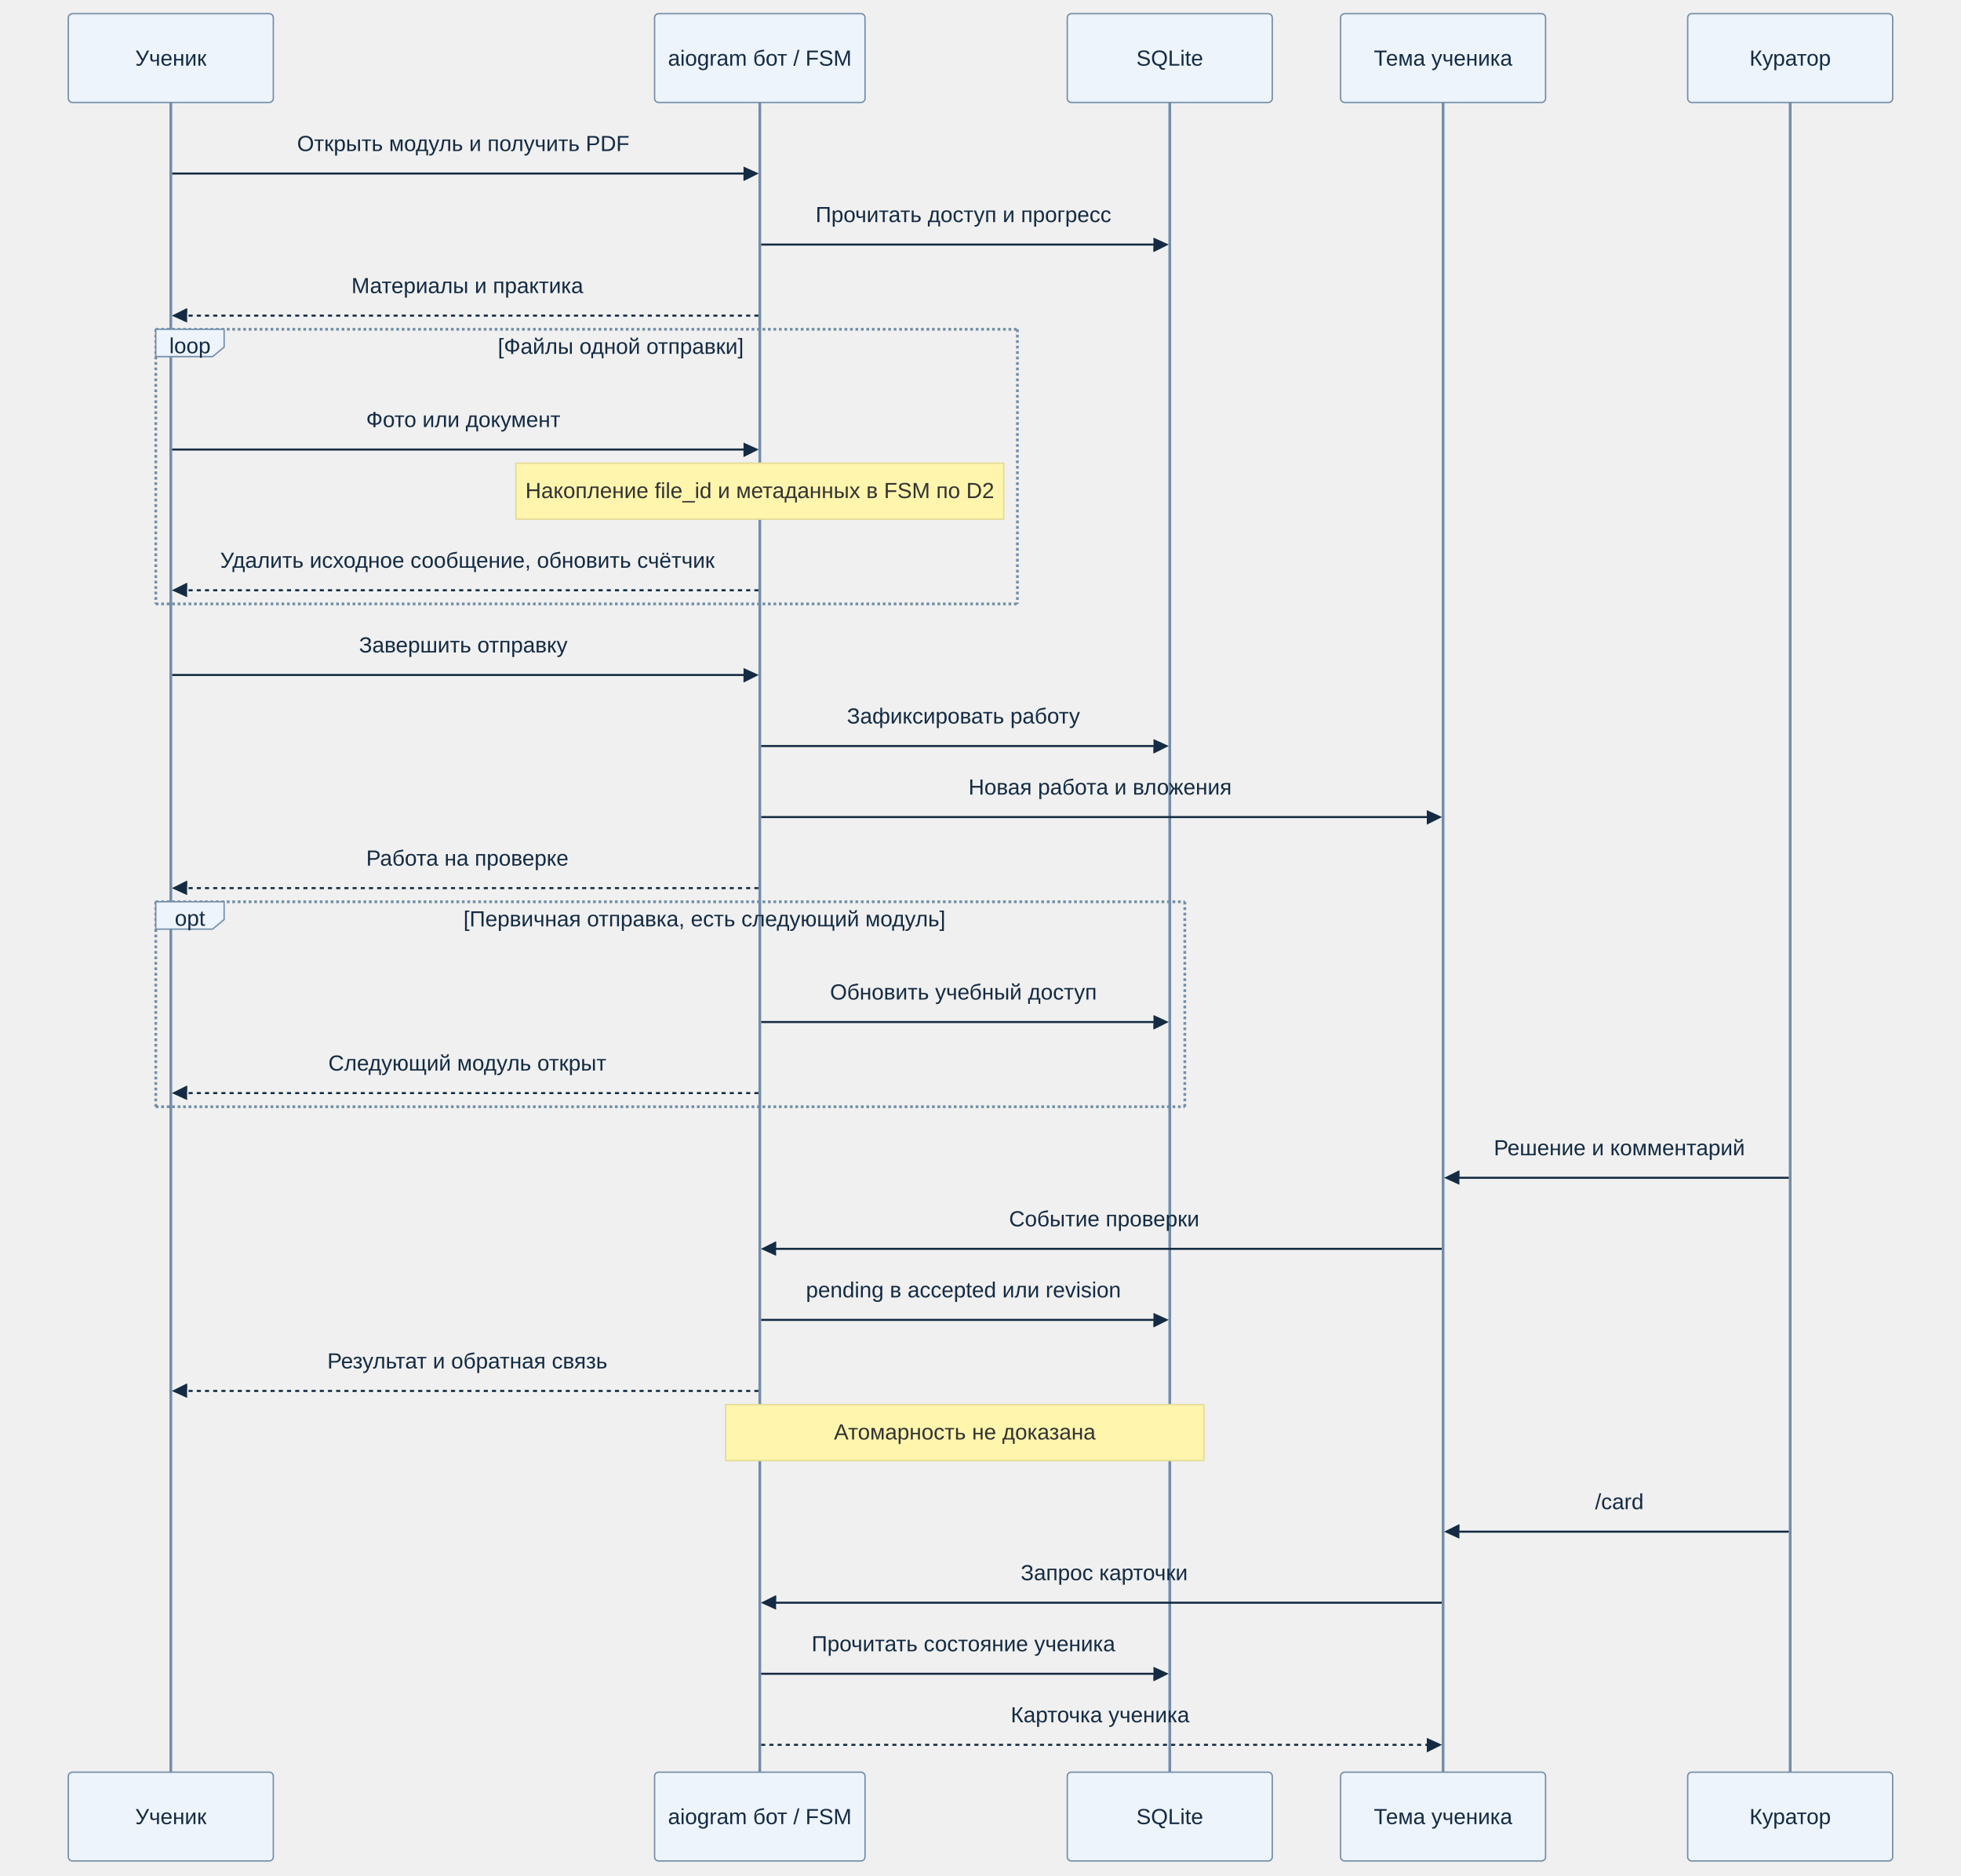
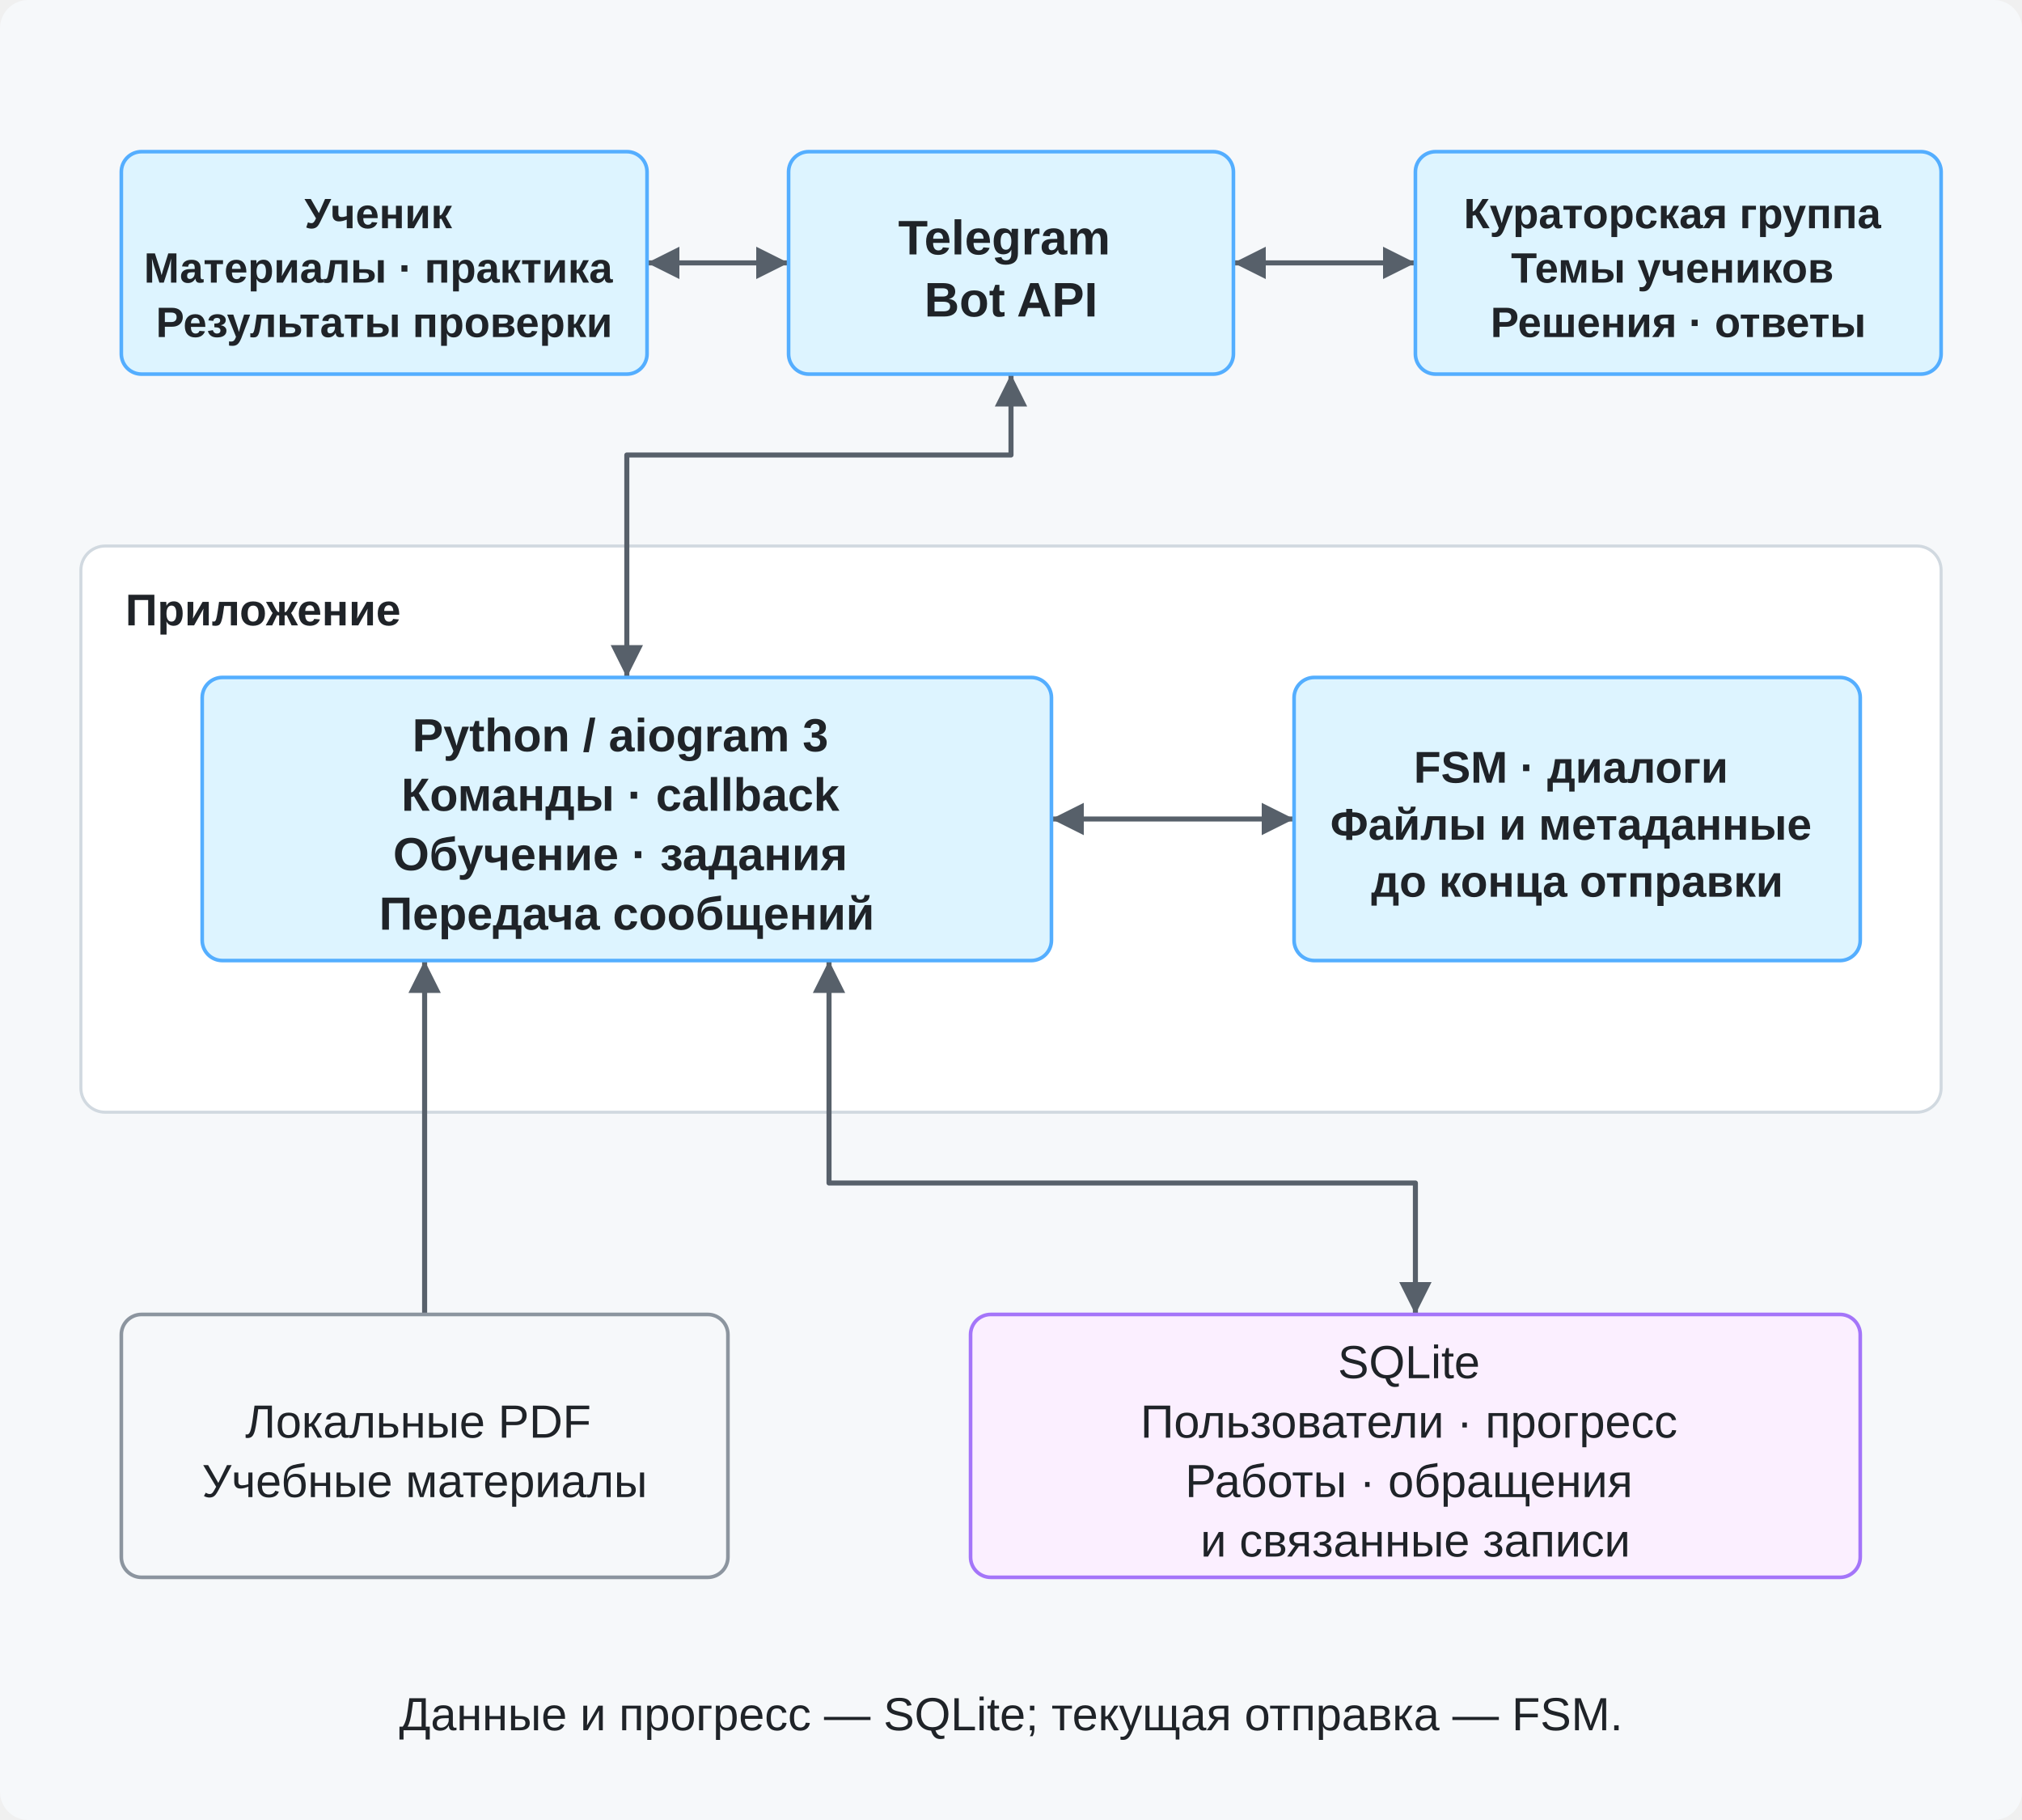
- <svg xmlns="http://www.w3.org/2000/svg" id="chart_paid_bot_interaction" width="100%" style="max-width: 1435px;" viewBox="-50 -10 1435 1373" role="graphics-document document" aria-roledescription="sequence">
-   <g>
-     <rect x="1185" y="1287" fill="#eaeaea" stroke="#666" width="150" height="65" name="C" rx="3" ry="3" class="actor actor-bottom" />
-     <text x="1260" y="1319.5" dominant-baseline="central" alignment-baseline="central" class="actor actor-box" style="text-anchor: middle; font-size: 16px; font-weight: 400; font-family: &quot;Segoe UI&quot;, Arial, sans-serif;">
-       <tspan x="1260" dy="0">Куратор</tspan>
+ <svg xmlns="http://www.w3.org/2000/svg" width="1000" height="900" viewBox="0 0 1000 900" role="img" aria-labelledby="title desc">
+   <defs>
+     <marker id="arrow" viewBox="0 0 10 10" refX="9" refY="5" markerWidth="8" markerHeight="8" orient="auto-start-reverse">
+       <path d="M 1 1 L 9 5 L 1 9 Z" fill="#57606a" />
+     </marker>
+   </defs>
+   <style>text{font-family:Segoe UI,Arial,sans-serif;fill:#1f2328} .line{fill:none;stroke:#57606a;stroke-width:2.5;stroke-linejoin:round;stroke-linecap:round} .stage{fill:#fff;stroke:#d1d9e0;stroke-width:1.5}</style>
+   <rect width="1000" height="900" rx="14" fill="#f6f8fa" />
+   <rect x="40" y="270" width="920" height="280" rx="12" class="stage" />
+   <text x="62" y="303.0" text-anchor="start" dominant-baseline="middle" font-size="22" font-weight="600">
+     <tspan x="62" dy="0.0">Приложение</tspan>
+   </text>
+   <path data-from="Student" data-to="API" d="M 320 130 H 390" class="line" marker-end="url(#arrow)" marker-start="url(#arrow)" />
+   <path data-from="API" data-to="Curator" d="M 610 130 H 700" class="line" marker-end="url(#arrow)" marker-start="url(#arrow)" />
+   <path data-from="API" data-to="Bot" d="M 500 185 V 225 H 310 V 335" class="line" marker-end="url(#arrow)" marker-start="url(#arrow)" />
+   <path data-from="Bot" data-to="FSM" d="M 520 405 H 640" class="line" marker-end="url(#arrow)" marker-start="url(#arrow)" />
+   <path data-from="Bot" data-to="DB" d="M 410 475 V 585 H 700 V 650" class="line" marker-end="url(#arrow)" marker-start="url(#arrow)" />
+   <path data-from="Assets" data-to="Bot" d="M 210 650 V 475" class="line" marker-end="url(#arrow)" />
+   <g id="node-Student">
+     <rect x="60" y="75" width="260" height="110" rx="10" fill="#ddf4ff" stroke="#54aeff" stroke-width="1.8" />
+     <text x="190.0" y="106.9" text-anchor="middle" dominant-baseline="middle" font-size="21" font-weight="600">
+       <tspan x="190.0" dy="0.0">Ученик</tspan>
+       <tspan x="190.0" dy="26.9">Материалы · практика</tspan>
+       <tspan x="190.0" dy="26.9">Результаты проверки</tspan>
    </text>
  </g>
-   <g>
-     <rect x="931" y="1287" fill="#eaeaea" stroke="#666" width="150" height="65" name="T" rx="3" ry="3" class="actor actor-bottom" />
-     <text x="1006" y="1319.5" dominant-baseline="central" alignment-baseline="central" class="actor actor-box" style="text-anchor: middle; font-size: 16px; font-weight: 400; font-family: &quot;Segoe UI&quot;, Arial, sans-serif;">
-       <tspan x="1006" dy="0">Тема ученика</tspan>
+   <g id="node-API">
+     <rect x="390" y="75" width="220" height="110" rx="10" fill="#ddf4ff" stroke="#54aeff" stroke-width="1.8" />
+     <text x="500.0" y="119.0" text-anchor="middle" dominant-baseline="middle" font-size="24" font-weight="600">
+       <tspan x="500.0" dy="0.0">Telegram</tspan>
+       <tspan x="500.0" dy="30.7">Bot API</tspan>
    </text>
  </g>
-   <g>
-     <rect x="731" y="1287" fill="#eaeaea" stroke="#666" width="150" height="65" name="D" rx="3" ry="3" class="actor actor-bottom" />
-     <text x="806" y="1319.5" dominant-baseline="central" alignment-baseline="central" class="actor actor-box" style="text-anchor: middle; font-size: 16px; font-weight: 400; font-family: &quot;Segoe UI&quot;, Arial, sans-serif;">
-       <tspan x="806" dy="0">SQLite</tspan>
+   <g id="node-Curator">
+     <rect x="700" y="75" width="260" height="110" rx="10" fill="#ddf4ff" stroke="#54aeff" stroke-width="1.8" />
+     <text x="830.0" y="106.9" text-anchor="middle" dominant-baseline="middle" font-size="21" font-weight="600">
+       <tspan x="830.0" dy="0.0">Кураторская группа</tspan>
+       <tspan x="830.0" dy="26.9">Темы учеников</tspan>
+       <tspan x="830.0" dy="26.9">Решения · ответы</tspan>
    </text>
  </g>
-   <g>
-     <rect x="429" y="1287" fill="#eaeaea" stroke="#666" width="154" height="65" name="B" rx="3" ry="3" class="actor actor-bottom" />
-     <text x="506" y="1319.5" dominant-baseline="central" alignment-baseline="central" class="actor actor-box" style="text-anchor: middle; font-size: 16px; font-weight: 400; font-family: &quot;Segoe UI&quot;, Arial, sans-serif;">
-       <tspan x="506" dy="0">aiogram бот / FSM</tspan>
+   <g id="node-Bot">
+     <rect x="100" y="335" width="420" height="140" rx="10" fill="#ddf4ff" stroke="#54aeff" stroke-width="1.8" />
+     <text x="310.0" y="365.0" text-anchor="middle" dominant-baseline="middle" font-size="23" font-weight="600">
+       <tspan x="310.0" dy="0.0">Python / aiogram 3</tspan>
+       <tspan x="310.0" dy="29.4">Команды · callback</tspan>
+       <tspan x="310.0" dy="29.4">Обучение · задания</tspan>
+       <tspan x="310.0" dy="29.4">Передача сообщений</tspan>
    </text>
  </g>
-   <g>
-     <rect x="0" y="1287" fill="#eaeaea" stroke="#666" width="150" height="65" name="U" rx="3" ry="3" class="actor actor-bottom" />
-     <text x="75" y="1319.5" dominant-baseline="central" alignment-baseline="central" class="actor actor-box" style="text-anchor: middle; font-size: 16px; font-weight: 400; font-family: &quot;Segoe UI&quot;, Arial, sans-serif;">
-       <tspan x="75" dy="0">Ученик</tspan>
+   <g id="node-FSM">
+     <rect x="640" y="335" width="280" height="140" rx="10" fill="#ddf4ff" stroke="#54aeff" stroke-width="1.8" />
+     <text x="780.0" y="380.8" text-anchor="middle" dominant-baseline="middle" font-size="22" font-weight="600">
+       <tspan x="780.0" dy="0.0">FSM · диалоги</tspan>
+       <tspan x="780.0" dy="28.2">Файлы и метаданные</tspan>
+       <tspan x="780.0" dy="28.2">до конца отправки</tspan>
    </text>
  </g>
-   <g>
-     <line id="actor4" x1="1260" y1="65" x2="1260" y2="1287" class="actor-line 200" stroke-width="0.5px" stroke="#999" name="C" />
-     <g id="root-4">
-       <rect x="1185" y="0" fill="#eaeaea" stroke="#666" width="150" height="65" name="C" rx="3" ry="3" class="actor actor-top" />
-       <text x="1260" y="32.5" dominant-baseline="central" alignment-baseline="central" class="actor actor-box" style="text-anchor: middle; font-size: 16px; font-weight: 400; font-family: &quot;Segoe UI&quot;, Arial, sans-serif;">
-         <tspan x="1260" dy="0">Куратор</tspan>
-       </text>
-     </g>
-   </g>
-   <g>
-     <line id="actor3" x1="1006" y1="65" x2="1006" y2="1287" class="actor-line 200" stroke-width="0.5px" stroke="#999" name="T" />
-     <g id="root-3">
-       <rect x="931" y="0" fill="#eaeaea" stroke="#666" width="150" height="65" name="T" rx="3" ry="3" class="actor actor-top" />
-       <text x="1006" y="32.5" dominant-baseline="central" alignment-baseline="central" class="actor actor-box" style="text-anchor: middle; font-size: 16px; font-weight: 400; font-family: &quot;Segoe UI&quot;, Arial, sans-serif;">
-         <tspan x="1006" dy="0">Тема ученика</tspan>
-       </text>
-     </g>
-   </g>
-   <g>
-     <line id="actor2" x1="806" y1="65" x2="806" y2="1287" class="actor-line 200" stroke-width="0.5px" stroke="#999" name="D" />
-     <g id="root-2">
-       <rect x="731" y="0" fill="#eaeaea" stroke="#666" width="150" height="65" name="D" rx="3" ry="3" class="actor actor-top" />
-       <text x="806" y="32.5" dominant-baseline="central" alignment-baseline="central" class="actor actor-box" style="text-anchor: middle; font-size: 16px; font-weight: 400; font-family: &quot;Segoe UI&quot;, Arial, sans-serif;">
-         <tspan x="806" dy="0">SQLite</tspan>
-       </text>
-     </g>
-   </g>
-   <g>
-     <line id="actor1" x1="506" y1="65" x2="506" y2="1287" class="actor-line 200" stroke-width="0.5px" stroke="#999" name="B" />
-     <g id="root-1">
-       <rect x="429" y="0" fill="#eaeaea" stroke="#666" width="154" height="65" name="B" rx="3" ry="3" class="actor actor-top" />
-       <text x="506" y="32.5" dominant-baseline="central" alignment-baseline="central" class="actor actor-box" style="text-anchor: middle; font-size: 16px; font-weight: 400; font-family: &quot;Segoe UI&quot;, Arial, sans-serif;">
-         <tspan x="506" dy="0">aiogram бот / FSM</tspan>
-       </text>
-     </g>
-   </g>
-   <g>
-     <line id="actor0" x1="75" y1="65" x2="75" y2="1287" class="actor-line 200" stroke-width="0.5px" stroke="#999" name="U" />
-     <g id="root-0">
-       <rect x="0" y="0" fill="#eaeaea" stroke="#666" width="150" height="65" name="U" rx="3" ry="3" class="actor actor-top" />
-       <text x="75" y="32.5" dominant-baseline="central" alignment-baseline="central" class="actor actor-box" style="text-anchor: middle; font-size: 16px; font-weight: 400; font-family: &quot;Segoe UI&quot;, Arial, sans-serif;">
-         <tspan x="75" dy="0">Ученик</tspan>
-       </text>
-     </g>
-   </g>
-   <style>#chart_paid_bot_interaction{font-family:Segoe UI,Arial,sans-serif;font-size:16px;fill:#142b43;}@keyframes edge-animation-frame{from{stroke-dashoffset:0;}}@keyframes dash{to{stroke-dashoffset:0;}}#chart_paid_bot_interaction .edge-animation-slow{stroke-dasharray:9,5!important;stroke-dashoffset:900;animation:dash 50s linear infinite;stroke-linecap:round;}#chart_paid_bot_interaction .edge-animation-fast{stroke-dasharray:9,5!important;stroke-dashoffset:900;animation:dash 20s linear infinite;stroke-linecap:round;}#chart_paid_bot_interaction .error-icon{fill:#faf7ed;}#chart_paid_bot_interaction .error-text{fill:#050812;stroke:#050812;}#chart_paid_bot_interaction .edge-thickness-normal{stroke-width:1px;}#chart_paid_bot_interaction .edge-thickness-thick{stroke-width:3.5px;}#chart_paid_bot_interaction .edge-pattern-solid{stroke-dasharray:0;}#chart_paid_bot_interaction .edge-thickness-invisible{stroke-width:0;fill:none;}#chart_paid_bot_interaction .edge-pattern-dashed{stroke-dasharray:3;}#chart_paid_bot_interaction .edge-pattern-dotted{stroke-dasharray:2;}#chart_paid_bot_interaction .marker{fill:#5c748c;stroke:#5c748c;}#chart_paid_bot_interaction .marker.cross{stroke:#5c748c;}#chart_paid_bot_interaction svg{font-family:Segoe UI,Arial,sans-serif;font-size:16px;}#chart_paid_bot_interaction p{margin:0;}#chart_paid_bot_interaction .actor{stroke:#738da9;fill:#edf4fb;}#chart_paid_bot_interaction text.actor&gt;tspan{fill:#142b43;stroke:none;}#chart_paid_bot_interaction .actor-line{stroke:#738da9;}#chart_paid_bot_interaction .innerArc{stroke-width:1.5;stroke-dasharray:none;}#chart_paid_bot_interaction .messageLine0{stroke-width:1.5;stroke-dasharray:none;stroke:#142b43;}#chart_paid_bot_interaction .messageLine1{stroke-width:1.5;stroke-dasharray:2,2;stroke:#142b43;}#chart_paid_bot_interaction #arrowhead path{fill:#142b43;stroke:#142b43;}#chart_paid_bot_interaction .sequenceNumber{fill:#a38b73;}#chart_paid_bot_interaction #sequencenumber{fill:#142b43;}#chart_paid_bot_interaction #crosshead path{fill:#142b43;stroke:#142b43;}#chart_paid_bot_interaction .messageText{fill:#142b43;stroke:none;}#chart_paid_bot_interaction .labelBox{stroke:#738da9;fill:#edf4fb;}#chart_paid_bot_interaction .labelText,#chart_paid_bot_interaction .labelText&gt;tspan{fill:#142b43;stroke:none;}#chart_paid_bot_interaction .loopText,#chart_paid_bot_interaction .loopText&gt;tspan{fill:#142b43;stroke:none;}#chart_paid_bot_interaction .loopLine{stroke-width:2px;stroke-dasharray:2,2;stroke:#738da9;fill:#738da9;}#chart_paid_bot_interaction .note{stroke:hsl(52.683, 60%, 73.922%);fill:#fff5ad;}#chart_paid_bot_interaction .noteText,#chart_paid_bot_interaction .noteText&gt;tspan{fill:#333;stroke:none;}#chart_paid_bot_interaction .activation0{fill:#eef5ee;stroke:hsl(120, 25.926%, 84.706%);}#chart_paid_bot_interaction .activation1{fill:#eef5ee;stroke:hsl(120, 25.926%, 84.706%);}#chart_paid_bot_interaction .activation2{fill:#eef5ee;stroke:hsl(120, 25.926%, 84.706%);}#chart_paid_bot_interaction .actorPopupMenu{position:absolute;}#chart_paid_bot_interaction .actorPopupMenuPanel{position:absolute;fill:#edf4fb;box-shadow:0px 8px 16px 0px rgba(0,0,0,0.2);filter:drop-shadow(3px 5px 2px rgb(0 0 0 / 0.4));}#chart_paid_bot_interaction .actor-man line{stroke:#738da9;fill:#edf4fb;}#chart_paid_bot_interaction .actor-man circle,#chart_paid_bot_interaction line{stroke:#738da9;fill:#edf4fb;stroke-width:2px;}#chart_paid_bot_interaction :root{--mermaid-font-family:Segoe UI,Arial,sans-serif;}</style>
-   <g />
-   <defs>
-     <symbol id="computer" width="24" height="24">
-       <path transform="scale(.5)" d="M2 2v13h20v-13h-20zm18 11h-16v-9h16v9zm-10.228 6l.466-1h3.524l.467 1h-4.457zm14.228 3h-24l2-6h2.104l-1.33 4h18.45l-1.297-4h2.073l2 6zm-5-10h-14v-7h14v7z" />
-     </symbol>
-   </defs>
-   <defs>
-     <symbol id="database" fill-rule="evenodd" clip-rule="evenodd">
-       <path transform="scale(.5)" d="M12.258.001l.256.004.255.005.253.008.251.01.249.012.247.015.246.016.242.019.241.02.239.023.236.024.233.027.231.028.229.031.225.032.223.034.22.036.217.038.214.04.211.041.208.043.205.045.201.046.198.048.194.05.191.051.187.053.183.054.18.056.175.057.172.059.168.06.163.061.16.063.155.064.15.066.074.033.073.033.071.034.07.034.069.035.068.035.067.035.066.035.064.036.064.036.062.036.06.036.06.037.058.037.058.037.055.038.055.038.053.038.052.038.051.039.05.039.048.039.047.039.045.04.044.04.043.04.041.04.04.041.039.041.037.041.036.041.034.041.033.042.032.042.03.042.029.042.027.042.026.043.024.043.023.043.021.043.02.043.018.044.017.043.015.044.013.044.012.044.011.045.009.044.007.045.006.045.004.045.002.045.001.045v17l-.001.045-.002.045-.004.045-.006.045-.007.045-.009.044-.011.045-.012.044-.013.044-.015.044-.017.043-.018.044-.02.043-.021.043-.023.043-.024.043-.026.043-.027.042-.029.042-.03.042-.032.042-.033.042-.034.041-.036.041-.037.041-.039.041-.04.041-.041.04-.043.04-.044.04-.045.04-.047.039-.048.039-.05.039-.051.039-.052.038-.053.038-.055.038-.055.038-.058.037-.058.037-.06.037-.06.036-.062.036-.064.036-.064.036-.066.035-.067.035-.068.035-.069.035-.07.034-.071.034-.073.033-.074.033-.15.066-.155.064-.16.063-.163.061-.168.06-.172.059-.175.057-.18.056-.183.054-.187.053-.191.051-.194.05-.198.048-.201.046-.205.045-.208.043-.211.041-.214.04-.217.038-.22.036-.223.034-.225.032-.229.031-.231.028-.233.027-.236.024-.239.023-.241.02-.242.019-.246.016-.247.015-.249.012-.251.01-.253.008-.255.005-.256.004-.258.001-.258-.001-.256-.004-.255-.005-.253-.008-.251-.01-.249-.012-.247-.015-.245-.016-.243-.019-.241-.02-.238-.023-.236-.024-.234-.027-.231-.028-.228-.031-.226-.032-.223-.034-.22-.036-.217-.038-.214-.04-.211-.041-.208-.043-.204-.045-.201-.046-.198-.048-.195-.05-.19-.051-.187-.053-.184-.054-.179-.056-.176-.057-.172-.059-.167-.06-.164-.061-.159-.063-.155-.064-.151-.066-.074-.033-.072-.033-.072-.034-.07-.034-.069-.035-.068-.035-.067-.035-.066-.035-.064-.036-.063-.036-.062-.036-.061-.036-.06-.037-.058-.037-.057-.037-.056-.038-.055-.038-.053-.038-.052-.038-.051-.039-.049-.039-.049-.039-.046-.039-.046-.04-.044-.04-.043-.04-.041-.04-.04-.041-.039-.041-.037-.041-.036-.041-.034-.041-.033-.042-.032-.042-.03-.042-.029-.042-.027-.042-.026-.043-.024-.043-.023-.043-.021-.043-.02-.043-.018-.044-.017-.043-.015-.044-.013-.044-.012-.044-.011-.045-.009-.044-.007-.045-.006-.045-.004-.045-.002-.045-.001-.045v-17l.001-.045.002-.045.004-.045.006-.045.007-.045.009-.044.011-.045.012-.044.013-.044.015-.044.017-.043.018-.044.02-.043.021-.043.023-.043.024-.043.026-.043.027-.042.029-.042.03-.042.032-.042.033-.042.034-.041.036-.041.037-.041.039-.041.04-.041.041-.04.043-.04.044-.04.046-.04.046-.039.049-.039.049-.039.051-.039.052-.038.053-.038.055-.038.056-.038.057-.037.058-.037.06-.037.061-.036.062-.036.063-.036.064-.036.066-.035.067-.035.068-.035.069-.035.07-.034.072-.034.072-.033.074-.033.151-.066.155-.064.159-.063.164-.061.167-.06.172-.059.176-.057.179-.056.184-.054.187-.053.19-.051.195-.05.198-.048.201-.046.204-.045.208-.043.211-.041.214-.04.217-.038.22-.036.223-.034.226-.032.228-.031.231-.028.234-.027.236-.024.238-.023.241-.02.243-.019.245-.016.247-.015.249-.012.251-.01.253-.008.255-.005.256-.004.258-.001.258.001zm-9.258 20.499v.01l.001.021.003.021.004.022.005.021.006.022.007.022.009.023.01.022.011.023.012.023.013.023.015.023.016.024.017.023.018.024.019.024.021.024.022.025.023.024.024.025.052.049.056.05.061.051.066.051.07.051.075.051.079.052.084.052.088.052.092.052.097.052.102.051.105.052.11.052.114.051.119.051.123.051.127.05.131.05.135.05.139.048.144.049.147.047.152.047.155.047.16.045.163.045.167.043.171.043.176.041.178.041.183.039.187.039.19.037.194.035.197.035.202.033.204.031.209.03.212.029.216.027.219.025.222.024.226.021.23.02.233.018.236.016.24.015.243.012.246.01.249.008.253.005.256.004.259.001.26-.001.257-.004.254-.005.25-.008.247-.011.244-.012.241-.014.237-.016.233-.018.231-.021.226-.021.224-.024.22-.026.216-.027.212-.028.21-.031.205-.031.202-.034.198-.034.194-.036.191-.037.187-.039.183-.04.179-.04.175-.042.172-.043.168-.044.163-.045.16-.046.155-.046.152-.047.148-.048.143-.049.139-.049.136-.05.131-.05.126-.05.123-.051.118-.052.114-.051.11-.052.106-.052.101-.052.096-.052.092-.052.088-.053.083-.051.079-.052.074-.052.07-.051.065-.051.06-.051.056-.05.051-.05.023-.024.023-.025.021-.024.02-.024.019-.024.018-.024.017-.024.015-.023.014-.024.013-.023.012-.023.01-.023.01-.022.008-.022.006-.022.006-.022.004-.022.004-.021.001-.021.001-.021v-4.127l-.077.055-.08.053-.083.054-.085.053-.087.052-.09.052-.093.051-.095.05-.097.05-.1.049-.102.049-.105.048-.106.047-.109.047-.111.046-.114.045-.115.045-.118.044-.12.043-.122.042-.124.042-.126.041-.128.04-.13.04-.132.038-.134.038-.135.037-.138.037-.139.035-.142.035-.143.034-.144.033-.147.032-.148.031-.15.03-.151.03-.153.029-.154.027-.156.027-.158.026-.159.025-.161.024-.162.023-.163.022-.165.021-.166.02-.167.019-.169.018-.169.017-.171.016-.173.015-.173.014-.175.013-.175.012-.177.011-.178.01-.179.008-.179.008-.181.006-.182.005-.182.004-.184.003-.184.002h-.37l-.184-.002-.184-.003-.182-.004-.182-.005-.181-.006-.179-.008-.179-.008-.178-.01-.176-.011-.176-.012-.175-.013-.173-.014-.172-.015-.171-.016-.17-.017-.169-.018-.167-.019-.166-.02-.165-.021-.163-.022-.162-.023-.161-.024-.159-.025-.157-.026-.156-.027-.155-.027-.153-.029-.151-.03-.15-.03-.148-.031-.146-.032-.145-.033-.143-.034-.141-.035-.14-.035-.137-.037-.136-.037-.134-.038-.132-.038-.13-.04-.128-.04-.126-.041-.124-.042-.122-.042-.12-.044-.117-.043-.116-.045-.113-.045-.112-.046-.109-.047-.106-.047-.105-.048-.102-.049-.1-.049-.097-.05-.095-.05-.093-.052-.09-.051-.087-.052-.085-.053-.083-.054-.08-.054-.077-.054v4.127zm0-5.654v.011l.001.021.003.021.004.021.005.022.006.022.007.022.009.022.01.022.011.023.012.023.013.023.015.024.016.023.017.024.018.024.019.024.021.024.022.024.023.025.024.024.052.05.056.05.061.05.066.051.07.051.075.052.079.051.084.052.088.052.092.052.097.052.102.052.105.052.11.051.114.051.119.052.123.05.127.051.131.05.135.049.139.049.144.048.147.048.152.047.155.046.16.045.163.045.167.044.171.042.176.042.178.04.183.04.187.038.19.037.194.036.197.034.202.033.204.032.209.03.212.028.216.027.219.025.222.024.226.022.23.02.233.018.236.016.24.014.243.012.246.01.249.008.253.006.256.003.259.001.26-.001.257-.003.254-.006.25-.008.247-.01.244-.012.241-.015.237-.016.233-.018.231-.02.226-.022.224-.024.22-.025.216-.027.212-.029.21-.03.205-.032.202-.033.198-.035.194-.036.191-.037.187-.039.183-.039.179-.041.175-.042.172-.043.168-.044.163-.045.16-.045.155-.047.152-.047.148-.048.143-.048.139-.05.136-.049.131-.05.126-.051.123-.051.118-.051.114-.052.11-.052.106-.052.101-.052.096-.052.092-.052.088-.052.083-.052.079-.052.074-.051.07-.052.065-.051.06-.05.056-.051.051-.049.023-.025.023-.024.021-.025.02-.024.019-.024.018-.024.017-.024.015-.023.014-.023.013-.024.012-.022.01-.023.01-.023.008-.022.006-.022.006-.022.004-.021.004-.022.001-.021.001-.021v-4.139l-.077.054-.08.054-.083.054-.085.052-.087.053-.09.051-.093.051-.095.051-.097.05-.1.049-.102.049-.105.048-.106.047-.109.047-.111.046-.114.045-.115.044-.118.044-.12.044-.122.042-.124.042-.126.041-.128.04-.13.039-.132.039-.134.038-.135.037-.138.036-.139.036-.142.035-.143.033-.144.033-.147.033-.148.031-.15.03-.151.03-.153.028-.154.028-.156.027-.158.026-.159.025-.161.024-.162.023-.163.022-.165.021-.166.02-.167.019-.169.018-.169.017-.171.016-.173.015-.173.014-.175.013-.175.012-.177.011-.178.009-.179.009-.179.007-.181.007-.182.005-.182.004-.184.003-.184.002h-.37l-.184-.002-.184-.003-.182-.004-.182-.005-.181-.007-.179-.007-.179-.009-.178-.009-.176-.011-.176-.012-.175-.013-.173-.014-.172-.015-.171-.016-.17-.017-.169-.018-.167-.019-.166-.02-.165-.021-.163-.022-.162-.023-.161-.024-.159-.025-.157-.026-.156-.027-.155-.028-.153-.028-.151-.03-.15-.03-.148-.031-.146-.033-.145-.033-.143-.033-.141-.035-.14-.036-.137-.036-.136-.037-.134-.038-.132-.039-.13-.039-.128-.04-.126-.041-.124-.042-.122-.043-.12-.043-.117-.044-.116-.044-.113-.046-.112-.046-.109-.046-.106-.047-.105-.048-.102-.049-.1-.049-.097-.05-.095-.051-.093-.051-.09-.051-.087-.053-.085-.052-.083-.054-.08-.054-.077-.054v4.139zm0-5.666v.011l.001.02.003.022.004.021.005.022.006.021.007.022.009.023.01.022.011.023.012.023.013.023.015.023.016.024.017.024.018.023.019.024.021.025.022.024.023.024.024.025.052.05.056.05.061.05.066.051.07.051.075.052.079.051.084.052.088.052.092.052.097.052.102.052.105.051.11.052.114.051.119.051.123.051.127.05.131.05.135.05.139.049.144.048.147.048.152.047.155.046.16.045.163.045.167.043.171.043.176.042.178.04.183.04.187.038.19.037.194.036.197.034.202.033.204.032.209.03.212.028.216.027.219.025.222.024.226.021.23.02.233.018.236.017.24.014.243.012.246.01.249.008.253.006.256.003.259.001.26-.001.257-.003.254-.006.25-.008.247-.01.244-.013.241-.014.237-.016.233-.018.231-.02.226-.022.224-.024.22-.025.216-.027.212-.029.21-.03.205-.032.202-.033.198-.035.194-.036.191-.037.187-.039.183-.039.179-.041.175-.042.172-.043.168-.044.163-.045.16-.045.155-.047.152-.047.148-.048.143-.049.139-.049.136-.049.131-.051.126-.05.123-.051.118-.052.114-.051.11-.052.106-.052.101-.052.096-.052.092-.052.088-.052.083-.052.079-.052.074-.052.07-.051.065-.051.06-.051.056-.05.051-.049.023-.025.023-.025.021-.024.02-.024.019-.024.018-.024.017-.024.015-.023.014-.024.013-.023.012-.023.01-.022.01-.023.008-.022.006-.022.006-.022.004-.022.004-.021.001-.021.001-.021v-4.153l-.077.054-.08.054-.083.053-.085.053-.087.053-.09.051-.093.051-.095.051-.097.05-.1.049-.102.048-.105.048-.106.048-.109.046-.111.046-.114.046-.115.044-.118.044-.12.043-.122.043-.124.042-.126.041-.128.04-.13.039-.132.039-.134.038-.135.037-.138.036-.139.036-.142.034-.143.034-.144.033-.147.032-.148.032-.15.03-.151.03-.153.028-.154.028-.156.027-.158.026-.159.024-.161.024-.162.023-.163.023-.165.021-.166.02-.167.019-.169.018-.169.017-.171.016-.173.015-.173.014-.175.013-.175.012-.177.01-.178.01-.179.009-.179.007-.181.006-.182.006-.182.004-.184.003-.184.001-.185.001-.185-.001-.184-.001-.184-.003-.182-.004-.182-.006-.181-.006-.179-.007-.179-.009-.178-.01-.176-.01-.176-.012-.175-.013-.173-.014-.172-.015-.171-.016-.17-.017-.169-.018-.167-.019-.166-.02-.165-.021-.163-.023-.162-.023-.161-.024-.159-.024-.157-.026-.156-.027-.155-.028-.153-.028-.151-.03-.15-.03-.148-.032-.146-.032-.145-.033-.143-.034-.141-.034-.14-.036-.137-.036-.136-.037-.134-.038-.132-.039-.13-.039-.128-.041-.126-.041-.124-.041-.122-.043-.12-.043-.117-.044-.116-.044-.113-.046-.112-.046-.109-.046-.106-.048-.105-.048-.102-.048-.1-.05-.097-.049-.095-.051-.093-.051-.09-.052-.087-.052-.085-.053-.083-.053-.08-.054-.077-.054v4.153zm8.74-8.179l-.257.004-.254.005-.25.008-.247.011-.244.012-.241.014-.237.016-.233.018-.231.021-.226.022-.224.023-.22.026-.216.027-.212.028-.21.031-.205.032-.202.033-.198.034-.194.036-.191.038-.187.038-.183.04-.179.041-.175.042-.172.043-.168.043-.163.045-.16.046-.155.046-.152.048-.148.048-.143.048-.139.049-.136.05-.131.05-.126.051-.123.051-.118.051-.114.052-.11.052-.106.052-.101.052-.096.052-.092.052-.088.052-.083.052-.079.052-.074.051-.07.052-.065.051-.06.05-.056.05-.051.05-.023.025-.023.024-.021.024-.02.025-.019.024-.018.024-.017.023-.015.024-.014.023-.013.023-.012.023-.01.023-.01.022-.008.022-.006.023-.006.021-.004.022-.004.021-.001.021-.001.021.001.021.001.021.004.021.004.022.006.021.006.023.008.022.01.022.01.023.012.023.013.023.014.023.015.024.017.023.018.024.019.024.02.025.021.024.023.024.023.025.051.05.056.05.06.05.065.051.07.052.074.051.079.052.083.052.088.052.092.052.096.052.101.052.106.052.11.052.114.052.118.051.123.051.126.051.131.05.136.05.139.049.143.048.148.048.152.048.155.046.16.046.163.045.168.043.172.043.175.042.179.041.183.04.187.038.191.038.194.036.198.034.202.033.205.032.21.031.212.028.216.027.22.026.224.023.226.022.231.021.233.018.237.016.241.014.244.012.247.011.25.008.254.005.257.004.26.001.26-.001.257-.004.254-.005.25-.008.247-.011.244-.012.241-.014.237-.016.233-.018.231-.021.226-.022.224-.023.22-.026.216-.027.212-.028.21-.031.205-.032.202-.033.198-.034.194-.036.191-.038.187-.038.183-.04.179-.041.175-.042.172-.043.168-.043.163-.045.16-.046.155-.046.152-.048.148-.048.143-.048.139-.049.136-.05.131-.05.126-.051.123-.051.118-.051.114-.052.11-.052.106-.052.101-.052.096-.052.092-.052.088-.052.083-.052.079-.052.074-.051.07-.052.065-.051.06-.05.056-.05.051-.05.023-.025.023-.024.021-.024.02-.025.019-.024.018-.024.017-.023.015-.024.014-.023.013-.023.012-.023.01-.023.01-.022.008-.022.006-.023.006-.021.004-.022.004-.021.001-.021.001-.021-.001-.021-.001-.021-.004-.021-.004-.022-.006-.021-.006-.023-.008-.022-.01-.022-.01-.023-.012-.023-.013-.023-.014-.023-.015-.024-.017-.023-.018-.024-.019-.024-.02-.025-.021-.024-.023-.024-.023-.025-.051-.05-.056-.05-.06-.05-.065-.051-.07-.052-.074-.051-.079-.052-.083-.052-.088-.052-.092-.052-.096-.052-.101-.052-.106-.052-.11-.052-.114-.052-.118-.051-.123-.051-.126-.051-.131-.05-.136-.05-.139-.049-.143-.048-.148-.048-.152-.048-.155-.046-.16-.046-.163-.045-.168-.043-.172-.043-.175-.042-.179-.041-.183-.04-.187-.038-.191-.038-.194-.036-.198-.034-.202-.033-.205-.032-.21-.031-.212-.028-.216-.027-.22-.026-.224-.023-.226-.022-.231-.021-.233-.018-.237-.016-.241-.014-.244-.012-.247-.011-.25-.008-.254-.005-.257-.004-.26-.001-.26.001z" />
-     </symbol>
-   </defs>
-   <defs>
-     <symbol id="clock" width="24" height="24">
-       <path transform="scale(.5)" d="M12 2c5.514 0 10 4.486 10 10s-4.486 10-10 10-10-4.486-10-10 4.486-10 10-10zm0-2c-6.627 0-12 5.373-12 12s5.373 12 12 12 12-5.373 12-12-5.373-12-12-12zm5.848 12.459c.202.038.202.333.001.372-1.907.361-6.045 1.111-6.547 1.111-.719 0-1.301-.582-1.301-1.301 0-.512.77-5.447 1.125-7.445.034-.192.312-.181.343.014l.985 6.238 5.394 1.011z" />
-     </symbol>
-   </defs>
-   <defs>
-     <marker id="arrowhead" refX="7.9" refY="5" markerUnits="userSpaceOnUse" markerWidth="12" markerHeight="12" orient="auto-start-reverse">
-       <path d="M -1 0 L 10 5 L 0 10 z" />
-     </marker>
-   </defs>
-   <defs>
-     <marker id="crosshead" markerWidth="15" markerHeight="8" orient="auto" refX="4" refY="4.5">
-       <path fill="none" stroke="#000000" stroke-width="1pt" d="M 1,2 L 6,7 M 6,2 L 1,7" style="stroke-dasharray: 0, 0;" />
-     </marker>
-   </defs>
-   <defs>
-     <marker id="filled-head" refX="15.5" refY="7" markerWidth="20" markerHeight="28" orient="auto">
-       <path d="M 18,7 L9,13 L14,7 L9,1 Z" />
-     </marker>
-   </defs>
-   <defs>
-     <marker id="sequencenumber" refX="15" refY="15" markerWidth="60" markerHeight="40" orient="auto">
-       <circle cx="15" cy="15" r="6" />
-     </marker>
-   </defs>
-   <g>
-     <rect x="327.5" y="329" fill="#EDF2AE" stroke="#666" width="357" height="41" class="note" />
-     <text x="506" y="334" text-anchor="middle" dominant-baseline="middle" alignment-baseline="middle" class="noteText" dy="1em" style="font-family: &quot;Segoe UI&quot;, Arial, sans-serif; font-size: 16px; font-weight: 400;">
-       <tspan x="506">Накопление file_id и метаданных в FSM по D2</tspan>
+   <g id="node-DB">
+     <rect x="480" y="650" width="440" height="130" rx="10" fill="#fbefff" stroke="#a475f9" stroke-width="1.8" />
+     <text x="700.0" y="675.0" text-anchor="middle" dominant-baseline="middle" font-size="23" font-weight="400">
+       <tspan x="700.0" dy="0.0">SQLite</tspan>
+       <tspan x="700.0" dy="29.4">Пользователи · прогресс</tspan>
+       <tspan x="700.0" dy="29.4">Работы · обращения</tspan>
+       <tspan x="700.0" dy="29.4">и связанные записи</tspan>
    </text>
  </g>
-   <g>
-     <line x1="64" y1="231" x2="694.5" y2="231" class="loopLine" />
-     <line x1="694.5" y1="231" x2="694.5" y2="432" class="loopLine" />
-     <line x1="64" y1="432" x2="694.5" y2="432" class="loopLine" />
-     <line x1="64" y1="231" x2="64" y2="432" class="loopLine" />
-     <polygon points="64,231 114,231 114,244 105.6,251 64,251" class="labelBox" />
-     <text x="89" y="244" text-anchor="middle" dominant-baseline="middle" alignment-baseline="middle" class="labelText" style="font-family: &quot;Segoe UI&quot;, Arial, sans-serif; font-size: 16px; font-weight: 400;">loop</text>
-     <text x="404.25" y="249" text-anchor="middle" class="loopText" style="font-family: &quot;Segoe UI&quot;, Arial, sans-serif; font-size: 16px; font-weight: 400;">
-       <tspan x="404.25">[Файлы одной отправки]</tspan>
+   <g id="node-Assets">
+     <rect x="60" y="650" width="300" height="130" rx="10" fill="#f6f8fa" stroke="#8c959f" stroke-width="1.8" />
+     <text x="210.0" y="704.4" text-anchor="middle" dominant-baseline="middle" font-size="23" font-weight="400">
+       <tspan x="210.0" dy="0.0">Локальные PDF</tspan>
+       <tspan x="210.0" dy="29.4">Учебные материалы</tspan>
    </text>
  </g>
-   <g>
-     <line x1="64" y1="650" x2="817" y2="650" class="loopLine" />
-     <line x1="817" y1="650" x2="817" y2="800" class="loopLine" />
-     <line x1="64" y1="800" x2="817" y2="800" class="loopLine" />
-     <line x1="64" y1="650" x2="64" y2="800" class="loopLine" />
-     <polygon points="64,650 114,650 114,663 105.6,670 64,670" class="labelBox" />
-     <text x="89" y="663" text-anchor="middle" dominant-baseline="middle" alignment-baseline="middle" class="labelText" style="font-family: &quot;Segoe UI&quot;, Arial, sans-serif; font-size: 16px; font-weight: 400;">opt</text>
-     <text x="465.5" y="668" text-anchor="middle" class="loopText" style="font-family: &quot;Segoe UI&quot;, Arial, sans-serif; font-size: 16px; font-weight: 400;">
-       <tspan x="465.5">[Первичная отправка, есть следующий модуль]</tspan>
-     </text>
-   </g>
-   <g>
-     <rect x="481" y="1018" fill="#EDF2AE" stroke="#666" width="350" height="41" class="note" />
-     <text x="656" y="1023" text-anchor="middle" dominant-baseline="middle" alignment-baseline="middle" class="noteText" dy="1em" style="font-family: &quot;Segoe UI&quot;, Arial, sans-serif; font-size: 16px; font-weight: 400;">
-       <tspan x="656">Атомарность не доказана</tspan>
-     </text>
-   </g>
-   <text x="289" y="80" text-anchor="middle" dominant-baseline="middle" alignment-baseline="middle" class="messageText" dy="1em" style="font-family: &quot;Segoe UI&quot;, Arial, sans-serif; font-size: 16px; font-weight: 400;">Открыть модуль и получить PDF</text>
-   <line x1="76" y1="117" x2="502" y2="117" class="messageLine0" stroke-width="2" stroke="none" marker-end="url(#arrowhead)" style="fill: none;" />
-   <text x="655" y="132" text-anchor="middle" dominant-baseline="middle" alignment-baseline="middle" class="messageText" dy="1em" style="font-family: &quot;Segoe UI&quot;, Arial, sans-serif; font-size: 16px; font-weight: 400;">Прочитать доступ и прогресс</text>
-   <line x1="507" y1="169" x2="802" y2="169" class="messageLine0" stroke-width="2" stroke="none" marker-end="url(#arrowhead)" style="fill: none;" />
-   <text x="292" y="184" text-anchor="middle" dominant-baseline="middle" alignment-baseline="middle" class="messageText" dy="1em" style="font-family: &quot;Segoe UI&quot;, Arial, sans-serif; font-size: 16px; font-weight: 400;">Материалы и практика</text>
-   <line x1="505" y1="221" x2="79" y2="221" class="messageLine1" stroke-width="2" stroke="none" marker-end="url(#arrowhead)" style="stroke-dasharray: 3, 3; fill: none;" />
-   <text x="289" y="282" text-anchor="middle" dominant-baseline="middle" alignment-baseline="middle" class="messageText" dy="1em" style="font-family: &quot;Segoe UI&quot;, Arial, sans-serif; font-size: 16px; font-weight: 400;">Фото или документ</text>
-   <line x1="76" y1="319" x2="502" y2="319" class="messageLine0" stroke-width="2" stroke="none" marker-end="url(#arrowhead)" style="fill: none;" />
-   <text x="292" y="385" text-anchor="middle" dominant-baseline="middle" alignment-baseline="middle" class="messageText" dy="1em" style="font-family: &quot;Segoe UI&quot;, Arial, sans-serif; font-size: 16px; font-weight: 400;">Удалить исходное сообщение, обновить счётчик</text>
-   <line x1="505" y1="422" x2="79" y2="422" class="messageLine1" stroke-width="2" stroke="none" marker-end="url(#arrowhead)" style="stroke-dasharray: 3, 3; fill: none;" />
-   <text x="289" y="447" text-anchor="middle" dominant-baseline="middle" alignment-baseline="middle" class="messageText" dy="1em" style="font-family: &quot;Segoe UI&quot;, Arial, sans-serif; font-size: 16px; font-weight: 400;">Завершить отправку</text>
-   <line x1="76" y1="484" x2="502" y2="484" class="messageLine0" stroke-width="2" stroke="none" marker-end="url(#arrowhead)" style="fill: none;" />
-   <text x="655" y="499" text-anchor="middle" dominant-baseline="middle" alignment-baseline="middle" class="messageText" dy="1em" style="font-family: &quot;Segoe UI&quot;, Arial, sans-serif; font-size: 16px; font-weight: 400;">Зафиксировать работу</text>
-   <line x1="507" y1="536" x2="802" y2="536" class="messageLine0" stroke-width="2" stroke="none" marker-end="url(#arrowhead)" style="fill: none;" />
-   <text x="755" y="551" text-anchor="middle" dominant-baseline="middle" alignment-baseline="middle" class="messageText" dy="1em" style="font-family: &quot;Segoe UI&quot;, Arial, sans-serif; font-size: 16px; font-weight: 400;">Новая работа и вложения</text>
-   <line x1="507" y1="588" x2="1002" y2="588" class="messageLine0" stroke-width="2" stroke="none" marker-end="url(#arrowhead)" style="fill: none;" />
-   <text x="292" y="603" text-anchor="middle" dominant-baseline="middle" alignment-baseline="middle" class="messageText" dy="1em" style="font-family: &quot;Segoe UI&quot;, Arial, sans-serif; font-size: 16px; font-weight: 400;">Работа на проверке</text>
-   <line x1="505" y1="640" x2="79" y2="640" class="messageLine1" stroke-width="2" stroke="none" marker-end="url(#arrowhead)" style="stroke-dasharray: 3, 3; fill: none;" />
-   <text x="655" y="701" text-anchor="middle" dominant-baseline="middle" alignment-baseline="middle" class="messageText" dy="1em" style="font-family: &quot;Segoe UI&quot;, Arial, sans-serif; font-size: 16px; font-weight: 400;">Обновить учебный доступ</text>
-   <line x1="507" y1="738" x2="802" y2="738" class="messageLine0" stroke-width="2" stroke="none" marker-end="url(#arrowhead)" style="fill: none;" />
-   <text x="292" y="753" text-anchor="middle" dominant-baseline="middle" alignment-baseline="middle" class="messageText" dy="1em" style="font-family: &quot;Segoe UI&quot;, Arial, sans-serif; font-size: 16px; font-weight: 400;">Следующий модуль открыт</text>
-   <line x1="505" y1="790" x2="79" y2="790" class="messageLine1" stroke-width="2" stroke="none" marker-end="url(#arrowhead)" style="stroke-dasharray: 3, 3; fill: none;" />
-   <text x="1135" y="815" text-anchor="middle" dominant-baseline="middle" alignment-baseline="middle" class="messageText" dy="1em" style="font-family: &quot;Segoe UI&quot;, Arial, sans-serif; font-size: 16px; font-weight: 400;">Решение и комментарий</text>
-   <line x1="1259" y1="852" x2="1010" y2="852" class="messageLine0" stroke-width="2" stroke="none" marker-end="url(#arrowhead)" style="fill: none;" />
-   <text x="758" y="867" text-anchor="middle" dominant-baseline="middle" alignment-baseline="middle" class="messageText" dy="1em" style="font-family: &quot;Segoe UI&quot;, Arial, sans-serif; font-size: 16px; font-weight: 400;">Событие проверки</text>
-   <line x1="1005" y1="904" x2="510" y2="904" class="messageLine0" stroke-width="2" stroke="none" marker-end="url(#arrowhead)" style="fill: none;" />
-   <text x="655" y="919" text-anchor="middle" dominant-baseline="middle" alignment-baseline="middle" class="messageText" dy="1em" style="font-family: &quot;Segoe UI&quot;, Arial, sans-serif; font-size: 16px; font-weight: 400;">pending в accepted или revision</text>
-   <line x1="507" y1="956" x2="802" y2="956" class="messageLine0" stroke-width="2" stroke="none" marker-end="url(#arrowhead)" style="fill: none;" />
-   <text x="292" y="971" text-anchor="middle" dominant-baseline="middle" alignment-baseline="middle" class="messageText" dy="1em" style="font-family: &quot;Segoe UI&quot;, Arial, sans-serif; font-size: 16px; font-weight: 400;">Результат и обратная связь</text>
-   <line x1="505" y1="1008" x2="79" y2="1008" class="messageLine1" stroke-width="2" stroke="none" marker-end="url(#arrowhead)" style="stroke-dasharray: 3, 3; fill: none;" />
-   <text x="1135" y="1074" text-anchor="middle" dominant-baseline="middle" alignment-baseline="middle" class="messageText" dy="1em" style="font-family: &quot;Segoe UI&quot;, Arial, sans-serif; font-size: 16px; font-weight: 400;">/card</text>
-   <line x1="1259" y1="1111" x2="1010" y2="1111" class="messageLine0" stroke-width="2" stroke="none" marker-end="url(#arrowhead)" style="fill: none;" />
-   <text x="758" y="1126" text-anchor="middle" dominant-baseline="middle" alignment-baseline="middle" class="messageText" dy="1em" style="font-family: &quot;Segoe UI&quot;, Arial, sans-serif; font-size: 16px; font-weight: 400;">Запрос карточки</text>
-   <line x1="1005" y1="1163" x2="510" y2="1163" class="messageLine0" stroke-width="2" stroke="none" marker-end="url(#arrowhead)" style="fill: none;" />
-   <text x="655" y="1178" text-anchor="middle" dominant-baseline="middle" alignment-baseline="middle" class="messageText" dy="1em" style="font-family: &quot;Segoe UI&quot;, Arial, sans-serif; font-size: 16px; font-weight: 400;">Прочитать состояние ученика</text>
-   <line x1="507" y1="1215" x2="802" y2="1215" class="messageLine0" stroke-width="2" stroke="none" marker-end="url(#arrowhead)" style="fill: none;" />
-   <text x="755" y="1230" text-anchor="middle" dominant-baseline="middle" alignment-baseline="middle" class="messageText" dy="1em" style="font-family: &quot;Segoe UI&quot;, Arial, sans-serif; font-size: 16px; font-weight: 400;">Карточка ученика</text>
-   <line x1="507" y1="1267" x2="1002" y2="1267" class="messageLine1" stroke-width="2" stroke="none" marker-end="url(#arrowhead)" style="stroke-dasharray: 3, 3; fill: none;" />
+   <text x="500" y="849.1" text-anchor="middle" dominant-baseline="middle" font-size="23" font-weight="400">
+     <tspan x="500" dy="0.0">Данные и прогресс — SQLite; текущая отправка — FSM.</tspan>
+   </text>
</svg>
